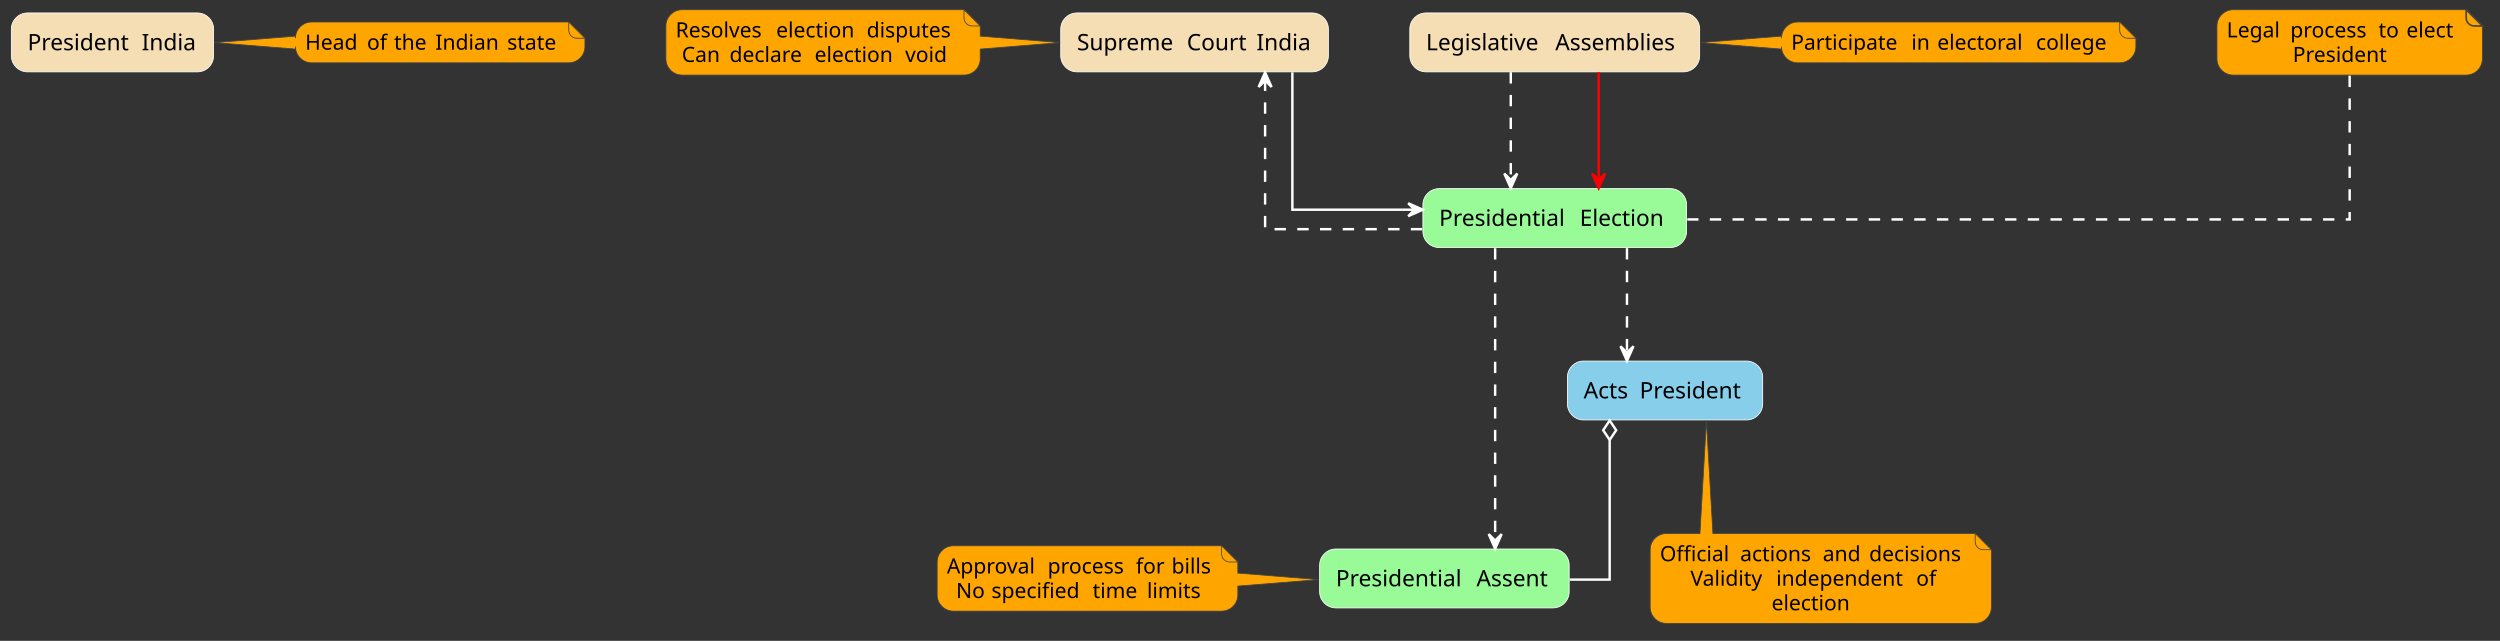
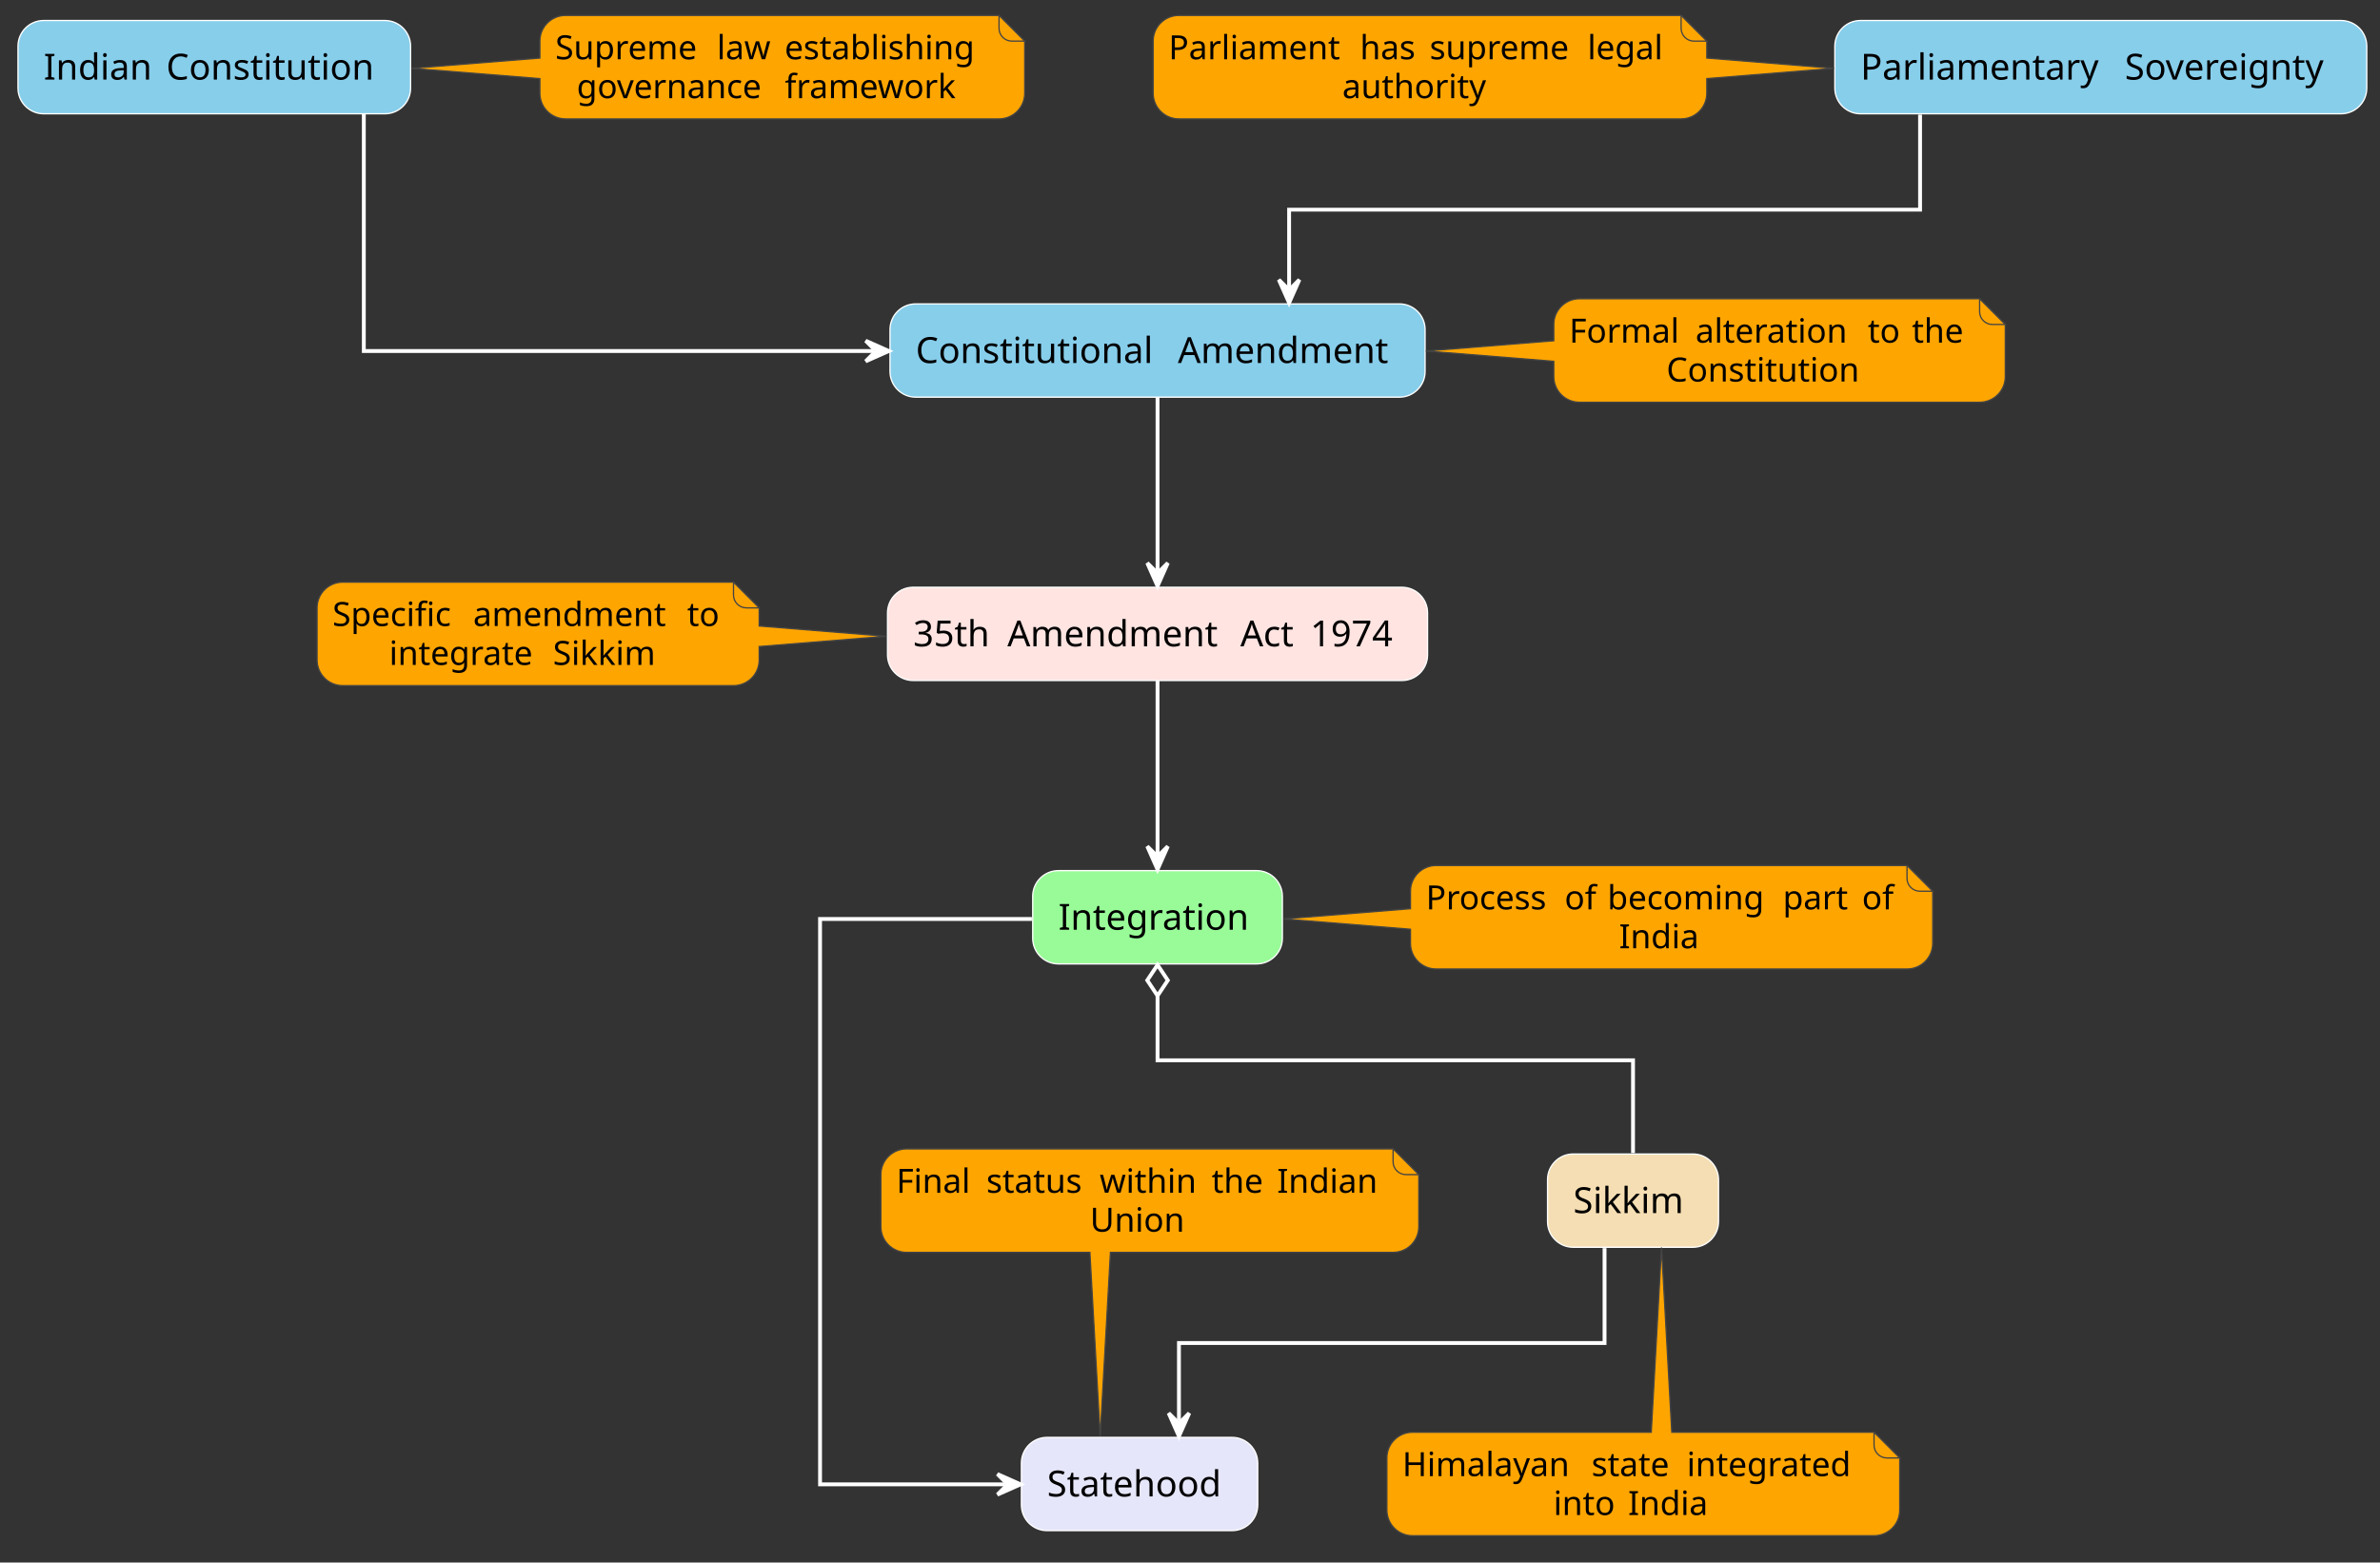
- <svg xmlns="http://www.w3.org/2000/svg" contentStyleType="text/css" data-diagram-type="CLASS" height="395px" preserveAspectRatio="none" style="width:1541px;height:395px;background:#333333;" version="1.1" viewBox="0 0 1541 395" width="1541px" zoomAndPan="magnify">
+ <svg xmlns="http://www.w3.org/2000/svg" contentStyleType="text/css" data-diagram-type="CLASS" height="608px" preserveAspectRatio="none" style="width:926px;height:608px;background:#333333;" version="1.1" viewBox="0 0 926 608" width="926px" zoomAndPan="magnify">
  <defs />
  <g>
-     <rect fill="#333333" height="395" style="stroke:none;stroke-width:1;" width="1541" x="0" y="0" />
-     <g class="entity" data-entity="President India" data-source-line="23" data-uid="ent0002" id="entity_President India">
-       <rect fill="#F5DEB3" height="36.297" rx="10" ry="10" style="stroke:#FFFFFF;stroke-width:0.5;" width="124.665" x="7" y="7.99" />
-       <text fill="#000000" font-family="Sans-Serif" font-size="14" lengthAdjust="spacing" textLength="65.857" x="17" y="30.985">President</text>
-       <text fill="#000000" font-family="Sans-Serif" font-size="14" lengthAdjust="spacing" textLength="4.45" x="82.857" y="30.985"> </text>
-       <text fill="#000000" font-family="Sans-Serif" font-size="14" lengthAdjust="spacing" textLength="34.357" x="87.308" y="30.985">India</text>
+     <rect fill="#333333" height="608" style="stroke:none;stroke-width:1;" width="926" x="0" y="0" />
+     <g class="entity" data-entity="Indian Constitution" data-source-line="23" data-uid="ent0002" id="entity_Indian Constitution">
+       <rect fill="#87CEEB" height="36.297" rx="10" ry="10" style="stroke:#FFFFFF;stroke-width:0.5;" width="152.747" x="7" y="7.98" />
+       <text fill="#000000" font-family="Sans-Serif" font-size="14" lengthAdjust="spacing" textLength="43.23" x="17" y="30.975">Indian</text>
+       <text fill="#000000" font-family="Sans-Serif" font-size="14" lengthAdjust="spacing" textLength="4.45" x="60.23" y="30.975"> </text>
+       <text fill="#000000" font-family="Sans-Serif" font-size="14" lengthAdjust="spacing" textLength="85.066" x="64.681" y="30.975">Constitution</text>
    </g>
-     <g class="entity" data-entity="Supreme Court India" data-source-line="24" data-uid="ent0003" id="entity_Supreme Court India">
-       <rect fill="#F5DEB3" height="36.297" rx="10" ry="10" style="stroke:#FFFFFF;stroke-width:0.5;" width="164.983" x="653.84" y="7.99" />
-       <text fill="#000000" font-family="Sans-Serif" font-size="14" lengthAdjust="spacing" textLength="63.267" x="663.84" y="30.985">Supreme</text>
-       <text fill="#000000" font-family="Sans-Serif" font-size="14" lengthAdjust="spacing" textLength="4.45" x="727.107" y="30.985"> </text>
-       <text fill="#000000" font-family="Sans-Serif" font-size="14" lengthAdjust="spacing" textLength="38.459" x="731.557" y="30.985">Court</text>
-       <text fill="#000000" font-family="Sans-Serif" font-size="14" lengthAdjust="spacing" textLength="4.45" x="770.016" y="30.985"> </text>
-       <text fill="#000000" font-family="Sans-Serif" font-size="14" lengthAdjust="spacing" textLength="34.357" x="774.466" y="30.985">India</text>
+     <g class="entity" data-entity="Constitutional Amendment" data-source-line="24" data-uid="ent0003" id="entity_Constitutional Amendment">
+       <rect fill="#87CEEB" height="36.297" rx="10" ry="10" style="stroke:#FFFFFF;stroke-width:0.5;" width="208.186" x="346.28" y="118.25" />
+       <text fill="#000000" font-family="Sans-Serif" font-size="14" lengthAdjust="spacing" textLength="97.535" x="356.28" y="141.245">Constitutional</text>
+       <text fill="#000000" font-family="Sans-Serif" font-size="14" lengthAdjust="spacing" textLength="4.45" x="453.815" y="141.245"> </text>
+       <text fill="#000000" font-family="Sans-Serif" font-size="14" lengthAdjust="spacing" textLength="86.201" x="458.265" y="141.245">Amendment</text>
    </g>
-     <g class="entity" data-entity="Legislative Assemblies" data-source-line="25" data-uid="ent0004" id="entity_Legislative Assemblies">
-       <rect fill="#F5DEB3" height="36.297" rx="10" ry="10" style="stroke:#FFFFFF;stroke-width:0.5;" width="178.669" x="869" y="7.99" />
-       <text fill="#000000" font-family="Sans-Serif" font-size="14" lengthAdjust="spacing" textLength="75.23" x="879" y="30.985">Legislative</text>
-       <text fill="#000000" font-family="Sans-Serif" font-size="14" lengthAdjust="spacing" textLength="4.45" x="954.23" y="30.985"> </text>
-       <text fill="#000000" font-family="Sans-Serif" font-size="14" lengthAdjust="spacing" textLength="78.989" x="958.68" y="30.985">Assemblies</text>
+     <g class="entity" data-entity="Parliamentary Sovereignty" data-source-line="25" data-uid="ent0004" id="entity_Parliamentary Sovereignty">
+       <rect fill="#87CEEB" height="36.297" rx="10" ry="10" style="stroke:#FFFFFF;stroke-width:0.5;" width="206.963" x="713.89" y="7.98" />
+       <text fill="#000000" font-family="Sans-Serif" font-size="14" lengthAdjust="spacing" textLength="98.369" x="723.89" y="30.975">Parliamentary</text>
+       <text fill="#000000" font-family="Sans-Serif" font-size="14" lengthAdjust="spacing" textLength="4.45" x="822.259" y="30.975"> </text>
+       <text fill="#000000" font-family="Sans-Serif" font-size="14" lengthAdjust="spacing" textLength="84.144" x="826.709" y="30.975">Sovereignty</text>
    </g>
-     <g class="entity" data-entity="Presidential Election" data-source-line="28" data-uid="ent0005" id="entity_Presidential Election">
-       <rect fill="#98FB98" height="36.297" rx="10" ry="10" style="stroke:#FFFFFF;stroke-width:0.5;" width="162.529" x="877.07" y="116.27" />
-       <text fill="#000000" font-family="Sans-Serif" font-size="14" lengthAdjust="spacing" textLength="82.216" x="887.07" y="139.265">Presidential</text>
-       <text fill="#000000" font-family="Sans-Serif" font-size="14" lengthAdjust="spacing" textLength="4.45" x="969.286" y="139.265"> </text>
-       <text fill="#000000" font-family="Sans-Serif" font-size="14" lengthAdjust="spacing" textLength="55.863" x="973.736" y="139.265">Election</text>
+     <g class="entity" data-entity="35th Amendment Act 1974" data-source-line="28" data-uid="ent0005" id="entity_35th Amendment Act 1974">
+       <rect fill="#FFE4E1" height="36.297" rx="10" ry="10" style="stroke:#FFFFFF;stroke-width:0.5;" width="210.121" x="345.31" y="228.51" />
+       <text fill="#000000" font-family="Sans-Serif" font-size="14" lengthAdjust="spacing" textLength="32.177" x="355.31" y="251.505">35th</text>
+       <text fill="#000000" font-family="Sans-Serif" font-size="14" lengthAdjust="spacing" textLength="4.45" x="387.487" y="251.505"> </text>
+       <text fill="#000000" font-family="Sans-Serif" font-size="14" lengthAdjust="spacing" textLength="86.201" x="391.937" y="251.505">Amendment</text>
+       <text fill="#000000" font-family="Sans-Serif" font-size="14" lengthAdjust="spacing" textLength="4.45" x="478.138" y="251.505"> </text>
+       <text fill="#000000" font-family="Sans-Serif" font-size="14" lengthAdjust="spacing" textLength="22.764" x="482.588" y="251.505">Act</text>
+       <text fill="#000000" font-family="Sans-Serif" font-size="14" lengthAdjust="spacing" textLength="4.45" x="505.352" y="251.505"> </text>
+       <text fill="#000000" font-family="Sans-Serif" font-size="14" lengthAdjust="spacing" textLength="35.629" x="509.802" y="251.505">1974</text>
    </g>
-     <g class="entity" data-entity="Presidential Assent" data-source-line="29" data-uid="ent0006" id="entity_Presidential Assent">
-       <rect fill="#98FB98" height="36.297" rx="10" ry="10" style="stroke:#FFFFFF;stroke-width:0.5;" width="153.807" x="813.43" y="338.41" />
-       <text fill="#000000" font-family="Sans-Serif" font-size="14" lengthAdjust="spacing" textLength="82.216" x="823.43" y="361.405">Presidential</text>
-       <text fill="#000000" font-family="Sans-Serif" font-size="14" lengthAdjust="spacing" textLength="4.45" x="905.646" y="361.405"> </text>
-       <text fill="#000000" font-family="Sans-Serif" font-size="14" lengthAdjust="spacing" textLength="47.141" x="910.096" y="361.405">Assent</text>
+     <g class="entity" data-entity="Sikkim" data-source-line="31" data-uid="ent0006" id="entity_Sikkim">
+       <rect fill="#F5DEB3" height="36.297" rx="10" ry="10" style="stroke:#FFFFFF;stroke-width:0.5;" width="66.519" x="602.11" y="449.04" />
+       <text fill="#000000" font-family="Sans-Serif" font-size="14" lengthAdjust="spacing" textLength="46.519" x="612.11" y="472.035">Sikkim</text>
    </g>
-     <g class="entity" data-entity="Acts President" data-source-line="32" data-uid="ent0007" id="entity_Acts President">
-       <rect fill="#87CEEB" height="36.297" rx="10" ry="10" style="stroke:#FFFFFF;stroke-width:0.5;" width="120.365" x="966.15" y="222.56" />
-       <text fill="#000000" font-family="Sans-Serif" font-size="14" lengthAdjust="spacing" textLength="30.058" x="976.15" y="245.555">Acts</text>
-       <text fill="#000000" font-family="Sans-Serif" font-size="14" lengthAdjust="spacing" textLength="4.45" x="1006.208" y="245.555"> </text>
-       <text fill="#000000" font-family="Sans-Serif" font-size="14" lengthAdjust="spacing" textLength="65.857" x="1010.658" y="245.555">President</text>
+     <g class="entity" data-entity="Integration" data-source-line="34" data-uid="ent0007" id="entity_Integration">
+       <rect fill="#98FB98" height="36.297" rx="10" ry="10" style="stroke:#FFFFFF;stroke-width:0.5;" width="97.144" x="401.8" y="338.78" />
+       <text fill="#000000" font-family="Sans-Serif" font-size="14" lengthAdjust="spacing" textLength="77.144" x="411.8" y="361.775">Integration</text>
    </g>
-     <g class="entity" data-entity="GMN15" data-source-line="45" data-uid="ent0016" id="entity_GMN15">
-       <path d="M182.1,23.57 L182.1,22.26 L132.14,26.26 L182.1,30.26 L182.1,28.703 A10,10 0 0 0 192.1,38.703 L350.56,38.703 A10,10 0 0 0 360.56,28.703 L360.56,23.57 L350.56,13.57 L192.1,13.57 A10,10 0 0 0 182.1,23.57" fill="#FFA500" style="stroke:#444444;stroke-width:0.5;" />
-       <path d="M350.56,13.57 L350.56,18.57 A5,5 0 0 0 355.56,23.57 L360.56,23.57 L350.56,13.57" fill="#FFA500" style="stroke:#444444;stroke-width:0.5;" />
-       <text fill="#000000" font-family="Sans-Serif" font-size="13" lengthAdjust="spacing" textLength="33.992" x="188.1" y="30.637">Head</text>
-       <text fill="#000000" font-family="Sans-Serif" font-size="13" lengthAdjust="spacing" textLength="4.132" x="222.092" y="30.637"> </text>
-       <text fill="#000000" font-family="Sans-Serif" font-size="13" lengthAdjust="spacing" textLength="12.53" x="226.224" y="30.637">of</text>
-       <text fill="#000000" font-family="Sans-Serif" font-size="13" lengthAdjust="spacing" textLength="4.132" x="238.754" y="30.637"> </text>
-       <text fill="#000000" font-family="Sans-Serif" font-size="13" lengthAdjust="spacing" textLength="21.334" x="242.887" y="30.637">the</text>
-       <text fill="#000000" font-family="Sans-Serif" font-size="13" lengthAdjust="spacing" textLength="4.132" x="264.221" y="30.637"> </text>
-       <text fill="#000000" font-family="Sans-Serif" font-size="13" lengthAdjust="spacing" textLength="40.143" x="268.353" y="30.637">Indian</text>
-       <text fill="#000000" font-family="Sans-Serif" font-size="13" lengthAdjust="spacing" textLength="4.132" x="308.496" y="30.637"> </text>
-       <text fill="#000000" font-family="Sans-Serif" font-size="13" lengthAdjust="spacing" textLength="32.932" x="312.628" y="30.637">state</text>
+     <g class="entity" data-entity="Statehood" data-source-line="37" data-uid="ent0008" id="entity_Statehood">
+       <rect fill="#E6E6FA" height="36.297" rx="10" ry="10" style="stroke:#FFFFFF;stroke-width:0.5;" width="91.948" x="397.4" y="559.31" />
+       <text fill="#000000" font-family="Sans-Serif" font-size="14" lengthAdjust="spacing" textLength="71.948" x="407.4" y="582.305">Statehood</text>
    </g>
-     <g class="entity" data-entity="GMN18" data-source-line="49" data-uid="ent0019" id="entity_GMN18">
-       <path d="M1366.53,16 L1366.53,36.266 A10,10 0 0 0 1376.53,46.266 L1520.143,46.266 A10,10 0 0 0 1530.143,36.266 L1530.143,16 L1520.143,6 L1376.53,6 A10,10 0 0 0 1366.53,16" fill="#FFA500" style="stroke:#444444;stroke-width:0.5;" />
-       <path d="M1520.143,6 L1520.143,11 A5,5 0 0 0 1525.143,16 L1530.143,16 L1520.143,6" fill="#FFA500" style="stroke:#444444;stroke-width:1;" />
-       <text fill="#000000" font-family="Sans-Serif" font-size="13" lengthAdjust="spacing" textLength="35.071" x="1372.53" y="23.067">Legal</text>
-       <text fill="#000000" font-family="Sans-Serif" font-size="13" lengthAdjust="spacing" textLength="4.132" x="1407.601" y="23.067"> </text>
-       <text fill="#000000" font-family="Sans-Serif" font-size="13" lengthAdjust="spacing" textLength="50.242" x="1411.733" y="23.067">process</text>
-       <text fill="#000000" font-family="Sans-Serif" font-size="13" lengthAdjust="spacing" textLength="4.132" x="1461.975" y="23.067"> </text>
-       <text fill="#000000" font-family="Sans-Serif" font-size="13" lengthAdjust="spacing" textLength="13.051" x="1466.107" y="23.067">to</text>
-       <text fill="#000000" font-family="Sans-Serif" font-size="13" lengthAdjust="spacing" textLength="4.132" x="1479.158" y="23.067"> </text>
-       <text fill="#000000" font-family="Sans-Serif" font-size="13" lengthAdjust="spacing" textLength="31.852" x="1483.29" y="23.067">elect</text>
-       <text fill="#000000" font-family="Sans-Serif" font-size="13" lengthAdjust="spacing" textLength="61.153" x="1413.26" y="38.2">President</text>
+     <g class="entity" data-entity="GMN16" data-source-line="50" data-uid="ent0017" id="entity_GMN16">
+       <path d="M210.05,16 L210.05,22.59 L160.05,26.59 L210.05,30.59 L210.05,36.266 A10,10 0 0 0 220.05,46.266 L388.698,46.266 A10,10 0 0 0 398.698,36.266 L398.698,16 L388.698,6 L220.05,6 A10,10 0 0 0 210.05,16" fill="#FFA500" style="stroke:#444444;stroke-width:0.5;" />
+       <path d="M388.698,6 L388.698,11 A5,5 0 0 0 393.698,16 L398.698,16 L388.698,6" fill="#FFA500" style="stroke:#444444;stroke-width:0.5;" />
+       <text fill="#000000" font-family="Sans-Serif" font-size="13" lengthAdjust="spacing" textLength="58.748" x="216.05" y="23.067">Supreme</text>
+       <text fill="#000000" font-family="Sans-Serif" font-size="13" lengthAdjust="spacing" textLength="4.132" x="274.798" y="23.067"> </text>
+       <text fill="#000000" font-family="Sans-Serif" font-size="13" lengthAdjust="spacing" textLength="22.21" x="278.93" y="23.067">law</text>
+       <text fill="#000000" font-family="Sans-Serif" font-size="13" lengthAdjust="spacing" textLength="4.132" x="301.14" y="23.067"> </text>
+       <text fill="#000000" font-family="Sans-Serif" font-size="13" lengthAdjust="spacing" textLength="78.425" x="305.273" y="23.067">establishing</text>
+       <text fill="#000000" font-family="Sans-Serif" font-size="13" lengthAdjust="spacing" textLength="76.832" x="224.388" y="38.2">governance</text>
+       <text fill="#000000" font-family="Sans-Serif" font-size="13" lengthAdjust="spacing" textLength="4.132" x="301.22" y="38.2"> </text>
+       <text fill="#000000" font-family="Sans-Serif" font-size="13" lengthAdjust="spacing" textLength="70.008" x="305.352" y="38.2">framework</text>
    </g>
-     <g class="entity" data-entity="GMN21" data-source-line="53" data-uid="ent0022" id="entity_GMN21">
-       <path d="M410.46,16 L410.46,36.266 A10,10 0 0 0 420.46,46.266 L594.212,46.266 A10,10 0 0 0 604.212,36.266 L604.212,30.26 L653.53,26.26 L604.212,22.26 L604.212,16 L594.212,6 L420.46,6 A10,10 0 0 0 410.46,16" fill="#FFA500" style="stroke:#444444;stroke-width:0.5;" />
-       <path d="M594.212,6 L594.212,11 A5,5 0 0 0 599.212,16 L604.212,16 L594.212,6" fill="#FFA500" style="stroke:#444444;stroke-width:0.5;" />
-       <text fill="#000000" font-family="Sans-Serif" font-size="13" lengthAdjust="spacing" textLength="57.834" x="416.46" y="23.067">Resolves</text>
-       <text fill="#000000" font-family="Sans-Serif" font-size="13" lengthAdjust="spacing" textLength="4.132" x="474.293" y="23.067"> </text>
-       <text fill="#000000" font-family="Sans-Serif" font-size="13" lengthAdjust="spacing" textLength="51.657" x="478.426" y="23.067">election</text>
-       <text fill="#000000" font-family="Sans-Serif" font-size="13" lengthAdjust="spacing" textLength="4.132" x="530.083" y="23.067"> </text>
-       <text fill="#000000" font-family="Sans-Serif" font-size="13" lengthAdjust="spacing" textLength="54.996" x="534.215" y="23.067">disputes</text>
-       <text fill="#000000" font-family="Sans-Serif" font-size="13" lengthAdjust="spacing" textLength="25.283" x="420.253" y="38.2">Can</text>
-       <text fill="#000000" font-family="Sans-Serif" font-size="13" lengthAdjust="spacing" textLength="4.132" x="445.535" y="38.2"> </text>
-       <text fill="#000000" font-family="Sans-Serif" font-size="13" lengthAdjust="spacing" textLength="48.318" x="449.668" y="38.2">declare</text>
-       <text fill="#000000" font-family="Sans-Serif" font-size="13" lengthAdjust="spacing" textLength="4.132" x="497.986" y="38.2"> </text>
-       <text fill="#000000" font-family="Sans-Serif" font-size="13" lengthAdjust="spacing" textLength="51.657" x="502.118" y="38.2">election</text>
-       <text fill="#000000" font-family="Sans-Serif" font-size="13" lengthAdjust="spacing" textLength="4.132" x="553.776" y="38.2"> </text>
-       <text fill="#000000" font-family="Sans-Serif" font-size="13" lengthAdjust="spacing" textLength="27.511" x="557.908" y="38.2">void</text>
+     <g class="entity" data-entity="GMN19" data-source-line="54" data-uid="ent0020" id="entity_GMN19">
+       <path d="M448.66,16 L448.66,36.266 A10,10 0 0 0 458.66,46.266 L654.082,46.266 A10,10 0 0 0 664.082,36.266 L664.082,30.59 L713.61,26.59 L664.082,22.59 L664.082,16 L654.082,6 L458.66,6 A10,10 0 0 0 448.66,16" fill="#FFA500" style="stroke:#444444;stroke-width:0.5;" />
+       <path d="M654.082,6 L654.082,11 A5,5 0 0 0 659.082,16 L664.082,16 L654.082,6" fill="#FFA500" style="stroke:#444444;stroke-width:0.5;" />
+       <text fill="#000000" font-family="Sans-Serif" font-size="13" lengthAdjust="spacing" textLength="70.338" x="454.66" y="23.067">Parliament</text>
+       <text fill="#000000" font-family="Sans-Serif" font-size="13" lengthAdjust="spacing" textLength="4.132" x="524.998" y="23.067"> </text>
+       <text fill="#000000" font-family="Sans-Serif" font-size="13" lengthAdjust="spacing" textLength="22.979" x="529.131" y="23.067">has</text>
+       <text fill="#000000" font-family="Sans-Serif" font-size="13" lengthAdjust="spacing" textLength="4.132" x="552.109" y="23.067"> </text>
+       <text fill="#000000" font-family="Sans-Serif" font-size="13" lengthAdjust="spacing" textLength="57.269" x="556.241" y="23.067">supreme</text>
+       <text fill="#000000" font-family="Sans-Serif" font-size="13" lengthAdjust="spacing" textLength="4.132" x="613.51" y="23.067"> </text>
+       <text fill="#000000" font-family="Sans-Serif" font-size="13" lengthAdjust="spacing" textLength="31.44" x="617.642" y="23.067">legal</text>
+       <text fill="#000000" font-family="Sans-Serif" font-size="13" lengthAdjust="spacing" textLength="59.243" x="522.25" y="38.2">authority</text>
    </g>
-     <g class="entity" data-entity="GMN24" data-source-line="58" data-uid="ent0025" id="entity_GMN24">
-       <path d="M1017.16,338.86 L1017.16,374.258 A10,10 0 0 0 1027.16,384.258 L1217.498,384.258 A10,10 0 0 0 1227.498,374.258 L1227.498,338.86 L1217.498,328.86 L1055.84,328.86 L1051.84,259.33 L1047.84,328.86 L1027.16,328.86 A10,10 0 0 0 1017.16,338.86" fill="#FFA500" style="stroke:#444444;stroke-width:0.5;" />
-       <path d="M1217.498,328.86 L1217.498,333.86 A5,5 0 0 0 1222.498,338.86 L1227.498,338.86 L1217.498,328.86" fill="#FFA500" style="stroke:#444444;stroke-width:0.5;" />
-       <text fill="#000000" font-family="Sans-Serif" font-size="13" lengthAdjust="spacing" textLength="45.335" x="1023.16" y="345.927">Official</text>
-       <text fill="#000000" font-family="Sans-Serif" font-size="13" lengthAdjust="spacing" textLength="4.132" x="1068.495" y="345.927"> </text>
-       <text fill="#000000" font-family="Sans-Serif" font-size="13" lengthAdjust="spacing" textLength="46.789" x="1072.627" y="345.927">actions</text>
-       <text fill="#000000" font-family="Sans-Serif" font-size="13" lengthAdjust="spacing" textLength="4.132" x="1119.416" y="345.927"> </text>
-       <text fill="#000000" font-family="Sans-Serif" font-size="13" lengthAdjust="spacing" textLength="24.457" x="1123.548" y="345.927">and</text>
-       <text fill="#000000" font-family="Sans-Serif" font-size="13" lengthAdjust="spacing" textLength="4.132" x="1148.006" y="345.927"> </text>
-       <text fill="#000000" font-family="Sans-Serif" font-size="13" lengthAdjust="spacing" textLength="60.36" x="1152.138" y="345.927">decisions</text>
-       <text fill="#000000" font-family="Sans-Serif" font-size="13" lengthAdjust="spacing" textLength="48.737" x="1041.975" y="361.06">Validity</text>
-       <text fill="#000000" font-family="Sans-Serif" font-size="13" lengthAdjust="spacing" textLength="4.132" x="1090.712" y="361.06"> </text>
-       <text fill="#000000" font-family="Sans-Serif" font-size="13" lengthAdjust="spacing" textLength="82.177" x="1094.844" y="361.06">independent</text>
-       <text fill="#000000" font-family="Sans-Serif" font-size="13" lengthAdjust="spacing" textLength="4.132" x="1177.021" y="361.06"> </text>
-       <text fill="#000000" font-family="Sans-Serif" font-size="13" lengthAdjust="spacing" textLength="12.53" x="1181.153" y="361.06">of</text>
-       <text fill="#000000" font-family="Sans-Serif" font-size="13" lengthAdjust="spacing" textLength="51.657" x="1092" y="376.192">election</text>
+     <g class="entity" data-entity="GMN22" data-source-line="58" data-uid="ent0023" id="entity_GMN22">
+       <path d="M604.53,126.26 L604.53,132.59 L554.76,136.59 L604.53,140.59 L604.53,146.526 A10,10 0 0 0 614.53,156.526 L770.216,156.526 A10,10 0 0 0 780.216,146.526 L780.216,126.26 L770.216,116.26 L614.53,116.26 A10,10 0 0 0 604.53,126.26" fill="#FFA500" style="stroke:#444444;stroke-width:0.5;" />
+       <path d="M770.216,116.26 L770.216,121.26 A5,5 0 0 0 775.216,126.26 L780.216,126.26 L770.216,116.26" fill="#FFA500" style="stroke:#444444;stroke-width:0.5;" />
+       <text fill="#000000" font-family="Sans-Serif" font-size="13" lengthAdjust="spacing" textLength="45.018" x="610.53" y="133.327">Formal</text>
+       <text fill="#000000" font-family="Sans-Serif" font-size="13" lengthAdjust="spacing" textLength="4.132" x="655.548" y="133.327"> </text>
+       <text fill="#000000" font-family="Sans-Serif" font-size="13" lengthAdjust="spacing" textLength="62.886" x="659.68" y="133.327">alteration</text>
+       <text fill="#000000" font-family="Sans-Serif" font-size="13" lengthAdjust="spacing" textLength="4.132" x="722.566" y="133.327"> </text>
+       <text fill="#000000" font-family="Sans-Serif" font-size="13" lengthAdjust="spacing" textLength="13.051" x="726.698" y="133.327">to</text>
+       <text fill="#000000" font-family="Sans-Serif" font-size="13" lengthAdjust="spacing" textLength="4.132" x="739.749" y="133.327"> </text>
+       <text fill="#000000" font-family="Sans-Serif" font-size="13" lengthAdjust="spacing" textLength="21.334" x="743.882" y="133.327">the</text>
+       <text fill="#000000" font-family="Sans-Serif" font-size="13" lengthAdjust="spacing" textLength="78.99" x="648.378" y="148.46">Constitution</text>
    </g>
-     <g class="entity" data-entity="GMN27" data-source-line="63" data-uid="ent0028" id="entity_GMN27">
-       <path d="M1098.09,23.57 L1098.09,22.26 L1047.88,26.26 L1098.09,30.26 L1098.09,28.703 A10,10 0 0 0 1108.09,38.703 L1306.572,38.703 A10,10 0 0 0 1316.572,28.703 L1316.572,23.57 L1306.572,13.57 L1108.09,13.57 A10,10 0 0 0 1098.09,23.57" fill="#FFA500" style="stroke:#444444;stroke-width:0.5;" />
-       <path d="M1306.572,13.57 L1306.572,18.57 A5,5 0 0 0 1311.572,23.57 L1316.572,23.57 L1306.572,13.57" fill="#FFA500" style="stroke:#444444;stroke-width:0.5;" />
-       <text fill="#000000" font-family="Sans-Serif" font-size="13" lengthAdjust="spacing" textLength="69.932" x="1104.09" y="30.637">Participate</text>
-       <text fill="#000000" font-family="Sans-Serif" font-size="13" lengthAdjust="spacing" textLength="4.132" x="1174.022" y="30.637"> </text>
-       <text fill="#000000" font-family="Sans-Serif" font-size="13" lengthAdjust="spacing" textLength="11.851" x="1178.155" y="30.637">in</text>
-       <text fill="#000000" font-family="Sans-Serif" font-size="13" lengthAdjust="spacing" textLength="4.132" x="1190.005" y="30.637"> </text>
-       <text fill="#000000" font-family="Sans-Serif" font-size="13" lengthAdjust="spacing" textLength="56.729" x="1194.138" y="30.637">electoral</text>
-       <text fill="#000000" font-family="Sans-Serif" font-size="13" lengthAdjust="spacing" textLength="4.132" x="1250.867" y="30.637"> </text>
-       <text fill="#000000" font-family="Sans-Serif" font-size="13" lengthAdjust="spacing" textLength="46.573" x="1254.999" y="30.637">college</text>
+     <g class="entity" data-entity="GMN25" data-source-line="62" data-uid="ent0026" id="entity_GMN25">
+       <path d="M123.36,236.53 L123.36,256.796 A10,10 0 0 0 133.36,266.796 L285.39,266.796 A10,10 0 0 0 295.39,256.796 L295.39,251.59 L344.87,247.59 L295.39,243.59 L295.39,236.53 L285.39,226.53 L133.36,226.53 A10,10 0 0 0 123.36,236.53" fill="#FFA500" style="stroke:#444444;stroke-width:0.5;" />
+       <path d="M285.39,226.53 L285.39,231.53 A5,5 0 0 0 290.39,236.53 L295.39,236.53 L285.39,226.53" fill="#FFA500" style="stroke:#444444;stroke-width:0.5;" />
+       <text fill="#000000" font-family="Sans-Serif" font-size="13" lengthAdjust="spacing" textLength="50.597" x="129.36" y="243.597">Specific</text>
+       <text fill="#000000" font-family="Sans-Serif" font-size="13" lengthAdjust="spacing" textLength="4.132" x="179.957" y="243.597"> </text>
+       <text fill="#000000" font-family="Sans-Serif" font-size="13" lengthAdjust="spacing" textLength="79.117" x="184.089" y="243.597">amendment</text>
+       <text fill="#000000" font-family="Sans-Serif" font-size="13" lengthAdjust="spacing" textLength="4.132" x="263.207" y="243.597"> </text>
+       <text fill="#000000" font-family="Sans-Serif" font-size="13" lengthAdjust="spacing" textLength="13.051" x="267.339" y="243.597">to</text>
+       <text fill="#000000" font-family="Sans-Serif" font-size="13" lengthAdjust="spacing" textLength="59.605" x="151.409" y="258.73">integrate</text>
+       <text fill="#000000" font-family="Sans-Serif" font-size="13" lengthAdjust="spacing" textLength="4.132" x="211.013" y="258.73"> </text>
+       <text fill="#000000" font-family="Sans-Serif" font-size="13" lengthAdjust="spacing" textLength="43.196" x="215.145" y="258.73">Sikkim</text>
    </g>
-     <g class="entity" data-entity="GMN30" data-source-line="67" data-uid="ent0031" id="entity_GMN30">
-       <path d="M577.66,346.43 L577.66,366.696 A10,10 0 0 0 587.66,376.696 L753.001,376.696 A10,10 0 0 0 763.001,366.696 L763.001,361.26 L812.95,357.26 L763.001,353.26 L763.001,346.43 L753.001,336.43 L587.66,336.43 A10,10 0 0 0 577.66,346.43" fill="#FFA500" style="stroke:#444444;stroke-width:0.5;" />
-       <path d="M753.001,336.43 L753.001,341.43 A5,5 0 0 0 758.001,346.43 L763.001,346.43 L753.001,336.43" fill="#FFA500" style="stroke:#444444;stroke-width:0.5;" />
-       <text fill="#000000" font-family="Sans-Serif" font-size="13" lengthAdjust="spacing" textLength="57.967" x="583.66" y="353.497">Approval</text>
-       <text fill="#000000" font-family="Sans-Serif" font-size="13" lengthAdjust="spacing" textLength="4.132" x="641.627" y="353.497"> </text>
-       <text fill="#000000" font-family="Sans-Serif" font-size="13" lengthAdjust="spacing" textLength="50.242" x="645.759" y="353.497">process</text>
-       <text fill="#000000" font-family="Sans-Serif" font-size="13" lengthAdjust="spacing" textLength="4.132" x="696.001" y="353.497"> </text>
-       <text fill="#000000" font-family="Sans-Serif" font-size="13" lengthAdjust="spacing" textLength="17.875" x="700.133" y="353.497">for</text>
-       <text fill="#000000" font-family="Sans-Serif" font-size="13" lengthAdjust="spacing" textLength="4.132" x="718.008" y="353.497"> </text>
-       <text fill="#000000" font-family="Sans-Serif" font-size="13" lengthAdjust="spacing" textLength="25.86" x="722.14" y="353.497">bills</text>
-       <text fill="#000000" font-family="Sans-Serif" font-size="13" lengthAdjust="spacing" textLength="17.678" x="589.313" y="368.63">No</text>
-       <text fill="#000000" font-family="Sans-Serif" font-size="13" lengthAdjust="spacing" textLength="4.132" x="606.991" y="368.63"> </text>
-       <text fill="#000000" font-family="Sans-Serif" font-size="13" lengthAdjust="spacing" textLength="58.221" x="611.123" y="368.63">specified</text>
-       <text fill="#000000" font-family="Sans-Serif" font-size="13" lengthAdjust="spacing" textLength="4.132" x="669.344" y="368.63"> </text>
-       <text fill="#000000" font-family="Sans-Serif" font-size="13" lengthAdjust="spacing" textLength="29.371" x="673.476" y="368.63">time</text>
-       <text fill="#000000" font-family="Sans-Serif" font-size="13" lengthAdjust="spacing" textLength="4.132" x="702.847" y="368.63"> </text>
-       <text fill="#000000" font-family="Sans-Serif" font-size="13" lengthAdjust="spacing" textLength="35.369" x="706.979" y="368.63">limits</text>
+     <g class="entity" data-entity="GMN28" data-source-line="66" data-uid="ent0029" id="entity_GMN28">
+       <path d="M548.78,346.79 L548.78,353.59 L499.3,357.59 L548.78,361.59 L548.78,367.056 A10,10 0 0 0 558.78,377.056 L741.977,377.056 A10,10 0 0 0 751.977,367.056 L751.977,346.79 L741.977,336.79 L558.78,336.79 A10,10 0 0 0 548.78,346.79" fill="#FFA500" style="stroke:#444444;stroke-width:0.5;" />
+       <path d="M741.977,336.79 L741.977,341.79 A5,5 0 0 0 746.977,346.79 L751.977,346.79 L741.977,336.79" fill="#FFA500" style="stroke:#444444;stroke-width:0.5;" />
+       <text fill="#000000" font-family="Sans-Serif" font-size="13" lengthAdjust="spacing" textLength="49.829" x="554.78" y="353.857">Process</text>
+       <text fill="#000000" font-family="Sans-Serif" font-size="13" lengthAdjust="spacing" textLength="4.132" x="604.609" y="353.857"> </text>
+       <text fill="#000000" font-family="Sans-Serif" font-size="13" lengthAdjust="spacing" textLength="12.53" x="608.741" y="353.857">of</text>
+       <text fill="#000000" font-family="Sans-Serif" font-size="13" lengthAdjust="spacing" textLength="4.132" x="621.272" y="353.857"> </text>
+       <text fill="#000000" font-family="Sans-Serif" font-size="13" lengthAdjust="spacing" textLength="64.118" x="625.404" y="353.857">becoming</text>
+       <text fill="#000000" font-family="Sans-Serif" font-size="13" lengthAdjust="spacing" textLength="4.132" x="689.522" y="353.857"> </text>
+       <text fill="#000000" font-family="Sans-Serif" font-size="13" lengthAdjust="spacing" textLength="26.66" x="693.654" y="353.857">part</text>
+       <text fill="#000000" font-family="Sans-Serif" font-size="13" lengthAdjust="spacing" textLength="4.132" x="720.314" y="353.857"> </text>
+       <text fill="#000000" font-family="Sans-Serif" font-size="13" lengthAdjust="spacing" textLength="12.53" x="724.447" y="353.857">of</text>
+       <text fill="#000000" font-family="Sans-Serif" font-size="13" lengthAdjust="spacing" textLength="31.903" x="629.927" y="368.99">India</text>
    </g>
-     <g class="link" data-entity-1="Presidential Election" data-entity-2="Supreme Court India" data-source-line="35" data-uid="lnk8" id="link_Presidential Election_Supreme Court India">
-       <path codeLine="35" d="M876.65,141.26 C829.64,141.26 779.81,141.26 779.81,141.26 C779.81,141.26 779.81,83.17 779.81,50.63" fill="none" id="Presidential Election-to-Supreme Court India" style="stroke:#FFFFFF;stroke-width:1.5;stroke-dasharray:7.0,7.0;" />
-       <polygon fill="#FFFFFF" points="779.81,44.63,775.81,53.63,779.81,49.63,783.81,53.63,779.81,44.63" style="stroke:#FFFFFF;stroke-width:1.5;" />
+     <g class="entity" data-entity="GMN31" data-source-line="70" data-uid="ent0032" id="entity_GMN31">
+       <path d="M539.6,567.32 L539.6,587.586 A10,10 0 0 0 549.6,597.586 L729.147,597.586 A10,10 0 0 0 739.147,587.586 L739.147,567.32 L729.147,557.32 L650.46,557.32 L646.46,485.4 L642.46,557.32 L549.6,557.32 A10,10 0 0 0 539.6,567.32" fill="#FFA500" style="stroke:#444444;stroke-width:0.5;" />
+       <path d="M729.147,557.32 L729.147,562.32 A5,5 0 0 0 734.147,567.32 L739.147,567.32 L729.147,557.32" fill="#FFA500" style="stroke:#444444;stroke-width:0.5;" />
+       <text fill="#000000" font-family="Sans-Serif" font-size="13" lengthAdjust="spacing" textLength="69.494" x="545.6" y="574.387">Himalayan</text>
+       <text fill="#000000" font-family="Sans-Serif" font-size="13" lengthAdjust="spacing" textLength="4.132" x="615.094" y="574.387"> </text>
+       <text fill="#000000" font-family="Sans-Serif" font-size="13" lengthAdjust="spacing" textLength="32.932" x="619.226" y="574.387">state</text>
+       <text fill="#000000" font-family="Sans-Serif" font-size="13" lengthAdjust="spacing" textLength="4.132" x="652.158" y="574.387"> </text>
+       <text fill="#000000" font-family="Sans-Serif" font-size="13" lengthAdjust="spacing" textLength="67.856" x="656.29" y="574.387">integrated</text>
+       <text fill="#000000" font-family="Sans-Serif" font-size="13" lengthAdjust="spacing" textLength="24.902" x="604.405" y="589.52">into</text>
+       <text fill="#000000" font-family="Sans-Serif" font-size="13" lengthAdjust="spacing" textLength="4.132" x="629.307" y="589.52"> </text>
+       <text fill="#000000" font-family="Sans-Serif" font-size="13" lengthAdjust="spacing" textLength="31.903" x="633.439" y="589.52">India</text>
    </g>
-     <g class="link" data-entity-1="Supreme Court India" data-entity-2="Presidential Election" data-source-line="36" data-uid="lnk9" id="link_Supreme Court India_Presidential Election">
-       <path codeLine="36" d="M796.62,44.57 C796.62,74.23 796.62,129.26 796.62,129.26 C796.62,129.26 830.73,129.26 871,129.26" fill="none" id="Supreme Court India-to-Presidential Election" style="stroke:#FFFFFF;stroke-width:1.5;" />
-       <polygon fill="#FFFFFF" points="877,129.26,868,125.26,872,129.26,868,133.26,877,129.26" style="stroke:#FFFFFF;stroke-width:1.5;" />
+     <g class="entity" data-entity="GMN34" data-source-line="74" data-uid="ent0035" id="entity_GMN34">
+       <path d="M342.73,457.06 L342.73,477.326 A10,10 0 0 0 352.73,487.326 L424.05,487.326 L428.05,558.92 L432.05,487.326 L542.02,487.326 A10,10 0 0 0 552.02,477.326 L552.02,457.06 L542.02,447.06 L352.73,447.06 A10,10 0 0 0 342.73,457.06" fill="#FFA500" style="stroke:#444444;stroke-width:0.5;" />
+       <path d="M542.02,447.06 L542.02,452.06 A5,5 0 0 0 547.02,457.06 L552.02,457.06 L542.02,447.06" fill="#FFA500" style="stroke:#444444;stroke-width:0.5;" />
+       <text fill="#000000" font-family="Sans-Serif" font-size="13" lengthAdjust="spacing" textLength="30.907" x="348.73" y="464.127">Final</text>
+       <text fill="#000000" font-family="Sans-Serif" font-size="13" lengthAdjust="spacing" textLength="4.132" x="379.637" y="464.127"> </text>
+       <text fill="#000000" font-family="Sans-Serif" font-size="13" lengthAdjust="spacing" textLength="39.946" x="383.769" y="464.127">status</text>
+       <text fill="#000000" font-family="Sans-Serif" font-size="13" lengthAdjust="spacing" textLength="4.132" x="423.715" y="464.127"> </text>
+       <text fill="#000000" font-family="Sans-Serif" font-size="13" lengthAdjust="spacing" textLength="39.432" x="427.847" y="464.127">within</text>
+       <text fill="#000000" font-family="Sans-Serif" font-size="13" lengthAdjust="spacing" textLength="4.132" x="467.279" y="464.127"> </text>
+       <text fill="#000000" font-family="Sans-Serif" font-size="13" lengthAdjust="spacing" textLength="21.334" x="471.411" y="464.127">the</text>
+       <text fill="#000000" font-family="Sans-Serif" font-size="13" lengthAdjust="spacing" textLength="4.132" x="492.746" y="464.127"> </text>
+       <text fill="#000000" font-family="Sans-Serif" font-size="13" lengthAdjust="spacing" textLength="40.143" x="496.878" y="464.127">Indian</text>
+       <text fill="#000000" font-family="Sans-Serif" font-size="13" lengthAdjust="spacing" textLength="37.559" x="424.096" y="479.26">Union</text>
    </g>
-     <g class="link" data-entity-1="Presidential Election" data-entity-2="Acts President" data-source-line="37" data-uid="lnk10" id="link_Presidential Election_Acts President">
-       <path codeLine="37" d="M1002.87,152.93 C1002.87,172.44 1002.87,196.98 1002.87,216.41" fill="none" id="Presidential Election-to-Acts President" style="stroke:#FFFFFF;stroke-width:1.5;stroke-dasharray:7.0,7.0;" />
-       <polygon fill="#FFFFFF" points="1002.87,222.41,1006.87,213.41,1002.87,217.41,998.87,213.41,1002.87,222.41" style="stroke:#FFFFFF;stroke-width:1.5;" />
+     <g class="link" data-entity-1="Indian Constitution" data-entity-2="Constitutional Amendment" data-source-line="40" data-uid="lnk9" id="link_Indian Constitution_Constitutional Amendment">
+       <path codeLine="40" d="M141.55,44.37 C141.55,75.74 141.55,136.59 141.55,136.59 C141.55,136.59 250.23,136.59 339.82,136.59" fill="none" id="Indian Constitution-to-Constitutional Amendment" style="stroke:#FFFFFF;stroke-width:1.5;" />
+       <polygon fill="#FFFFFF" points="345.82,136.59,336.82,132.59,340.82,136.59,336.82,140.59,345.82,136.59" style="stroke:#FFFFFF;stroke-width:1.5;" />
    </g>
-     <g class="link" data-entity-1="Legislative Assemblies" data-entity-2="Presidential Election" data-source-line="38" data-uid="lnk11" id="link_Legislative Assemblies_Presidential Election">
-       <path codeLine="38" d="M931.24,44.5 C931.24,64.42 931.24,90.01 931.24,109.96" fill="none" id="Legislative Assemblies-to-Presidential Election" style="stroke:#FFFFFF;stroke-width:1.5;stroke-dasharray:7.0,7.0;" />
-       <polygon fill="#FFFFFF" points="931.24,115.96,935.24,106.96,931.24,110.96,927.24,106.96,931.24,115.96" style="stroke:#FFFFFF;stroke-width:1.5;" />
+     <g class="link" data-entity-1="Parliamentary Sovereignty" data-entity-2="Constitutional Amendment" data-source-line="41" data-uid="lnk10" id="link_Parliamentary Sovereignty_Constitutional Amendment">
+       <path codeLine="41" d="M747.05,44.6 C747.05,60.73 747.05,81.59 747.05,81.59 C747.05,81.59 501.56,81.59 501.56,81.59 C501.56,81.59 501.56,95.94 501.56,111.84" fill="none" id="Parliamentary Sovereignty-to-Constitutional Amendment" style="stroke:#FFFFFF;stroke-width:1.5;" />
+       <polygon fill="#FFFFFF" points="501.56,117.84,505.56,108.84,501.56,112.84,497.56,108.84,501.56,117.84" style="stroke:#FFFFFF;stroke-width:1.5;" />
    </g>
-     <g class="link" data-entity-1="Legislative Assemblies" data-entity-2="Presidential Election" data-source-line="39" data-uid="lnk12" id="link_Legislative Assemblies_Presidential Election">
-       <path codeLine="39" d="M985.42,44.5 C985.42,64.42 985.42,90.01 985.42,109.96" fill="none" id="Legislative Assemblies-to-Presidential Election-1" style="stroke:#FF0000;stroke-width:1.5;" />
-       <polygon fill="#FF0000" points="985.42,115.96,989.42,106.96,985.42,110.96,981.42,106.96,985.42,115.96" style="stroke:#FF0000;stroke-width:1.5;" />
+     <g class="link" data-entity-1="Constitutional Amendment" data-entity-2="35th Amendment Act 1974" data-source-line="42" data-uid="lnk11" id="link_Constitutional Amendment_35th Amendment Act 1974">
+       <path codeLine="42" d="M450.37,154.6 C450.37,174.91 450.37,201.59 450.37,222.06" fill="none" id="Constitutional Amendment-to-35th Amendment Act 1974" style="stroke:#FFFFFF;stroke-width:1.5;" />
+       <polygon fill="#FFFFFF" points="450.37,228.06,454.37,219.06,450.37,223.06,446.37,219.06,450.37,228.06" style="stroke:#FFFFFF;stroke-width:1.5;" />
    </g>
-     <g class="link" data-entity-1="Acts President" data-entity-2="Presidential Assent" data-source-line="40" data-uid="lnk13" id="link_Acts President_Presidential Assent">
-       <path codeLine="40" d="M992.2,271.18 C992.2,304.04 992.2,357.26 992.2,357.26 C992.2,357.26 981.75,357.26 967.54,357.26" fill="none" id="Acts President-backto-Presidential Assent" style="stroke:#FFFFFF;stroke-width:1.5;" />
-       <polygon fill="none" points="992.2,259.18,988.2,265.18,992.2,271.18,996.2,265.18,992.2,259.18" style="stroke:#FFFFFF;stroke-width:1.5;" />
+     <g class="link" data-entity-1="35th Amendment Act 1974" data-entity-2="Integration" data-source-line="43" data-uid="lnk12" id="link_35th Amendment Act 1974_Integration">
+       <path codeLine="43" d="M450.37,264.87 C450.37,285.18 450.37,311.86 450.37,332.32" fill="none" id="35th Amendment Act 1974-to-Integration" style="stroke:#FFFFFF;stroke-width:1.5;" />
+       <polygon fill="#FFFFFF" points="450.37,338.32,454.37,329.32,450.37,333.32,446.37,329.32,450.37,338.32" style="stroke:#FFFFFF;stroke-width:1.5;" />
    </g>
-     <g class="link" data-entity-1="Presidential Election" data-entity-2="Presidential Assent" data-source-line="41" data-uid="lnk14" id="link_Presidential Election_Presidential Assent">
-       <path codeLine="41" d="M921.61,152.97 C921.61,194.89 921.61,290.49 921.61,332.21" fill="none" id="Presidential Election-to-Presidential Assent" style="stroke:#FFFFFF;stroke-width:1.5;stroke-dasharray:7.0,7.0;" />
-       <polygon fill="#FFFFFF" points="921.61,338.21,925.61,329.21,921.61,333.21,917.61,329.21,921.61,338.21" style="stroke:#FFFFFF;stroke-width:1.5;" />
+     <g class="link" data-entity-1="Integration" data-entity-2="Sikkim" data-source-line="44" data-uid="lnk13" id="link_Integration_Sikkim">
+       <path codeLine="44" d="M450.37,387.46 C450.37,403.65 450.37,412.59 450.37,412.59 C450.37,412.59 635.37,412.59 635.37,412.59 C635.37,412.59 635.37,432.87 635.37,448.71" fill="none" id="Integration-backto-Sikkim" style="stroke:#FFFFFF;stroke-width:1.5;" />
+       <polygon fill="none" points="450.37,375.46,446.37,381.46,450.37,387.46,454.37,381.46,450.37,375.46" style="stroke:#FFFFFF;stroke-width:1.5;" />
    </g>
-     <g class="link" data-entity-1="GMN18" data-entity-2="Presidential Election" data-source-line="49" data-uid="lnk20" id="link_GMN18_Presidential Election">
-       <path d="M1448.33,46.66 C1448.33,78.27 1448.33,135.26 1448.33,135.26 C1448.33,135.26 1179.48,135.26 1040.07,135.26" fill="none" id="GMN18-Presidential Election" style="stroke:#FFFFFF;stroke-width:1.5;stroke-dasharray:7.0,7.0;" />
+     <g class="link" data-entity-1="Integration" data-entity-2="Statehood" data-source-line="45" data-uid="lnk14" id="link_Integration_Statehood">
+       <path codeLine="45" d="M401.48,357.59 C364.14,357.59 319.06,357.59 319.06,357.59 C319.06,357.59 319.06,577.59 319.06,577.59 C319.06,577.59 355.74,577.59 391.08,577.59" fill="none" id="Integration-to-Statehood" style="stroke:#FFFFFF;stroke-width:1.5;" />
+       <polygon fill="#FFFFFF" points="397.08,577.59,388.08,573.59,392.08,577.59,388.08,581.59,397.08,577.59" style="stroke:#FFFFFF;stroke-width:1.5;" />
+     </g>
+     <g class="link" data-entity-1="Sikkim" data-entity-2="Statehood" data-source-line="46" data-uid="lnk15" id="link_Sikkim_Statehood">
+       <path codeLine="46" d="M624.29,485.64 C624.29,501.75 624.29,522.59 624.29,522.59 C624.29,522.59 458.7,522.59 458.7,522.59 C458.7,522.59 458.7,536.96 458.7,552.88" fill="none" id="Sikkim-to-Statehood" style="stroke:#FFFFFF;stroke-width:1.5;" />
+       <polygon fill="#FFFFFF" points="458.7,558.88,462.7,549.88,458.7,553.88,454.7,549.88,458.7,558.88" style="stroke:#FFFFFF;stroke-width:1.5;" />
    </g>
  </g>
</svg>
